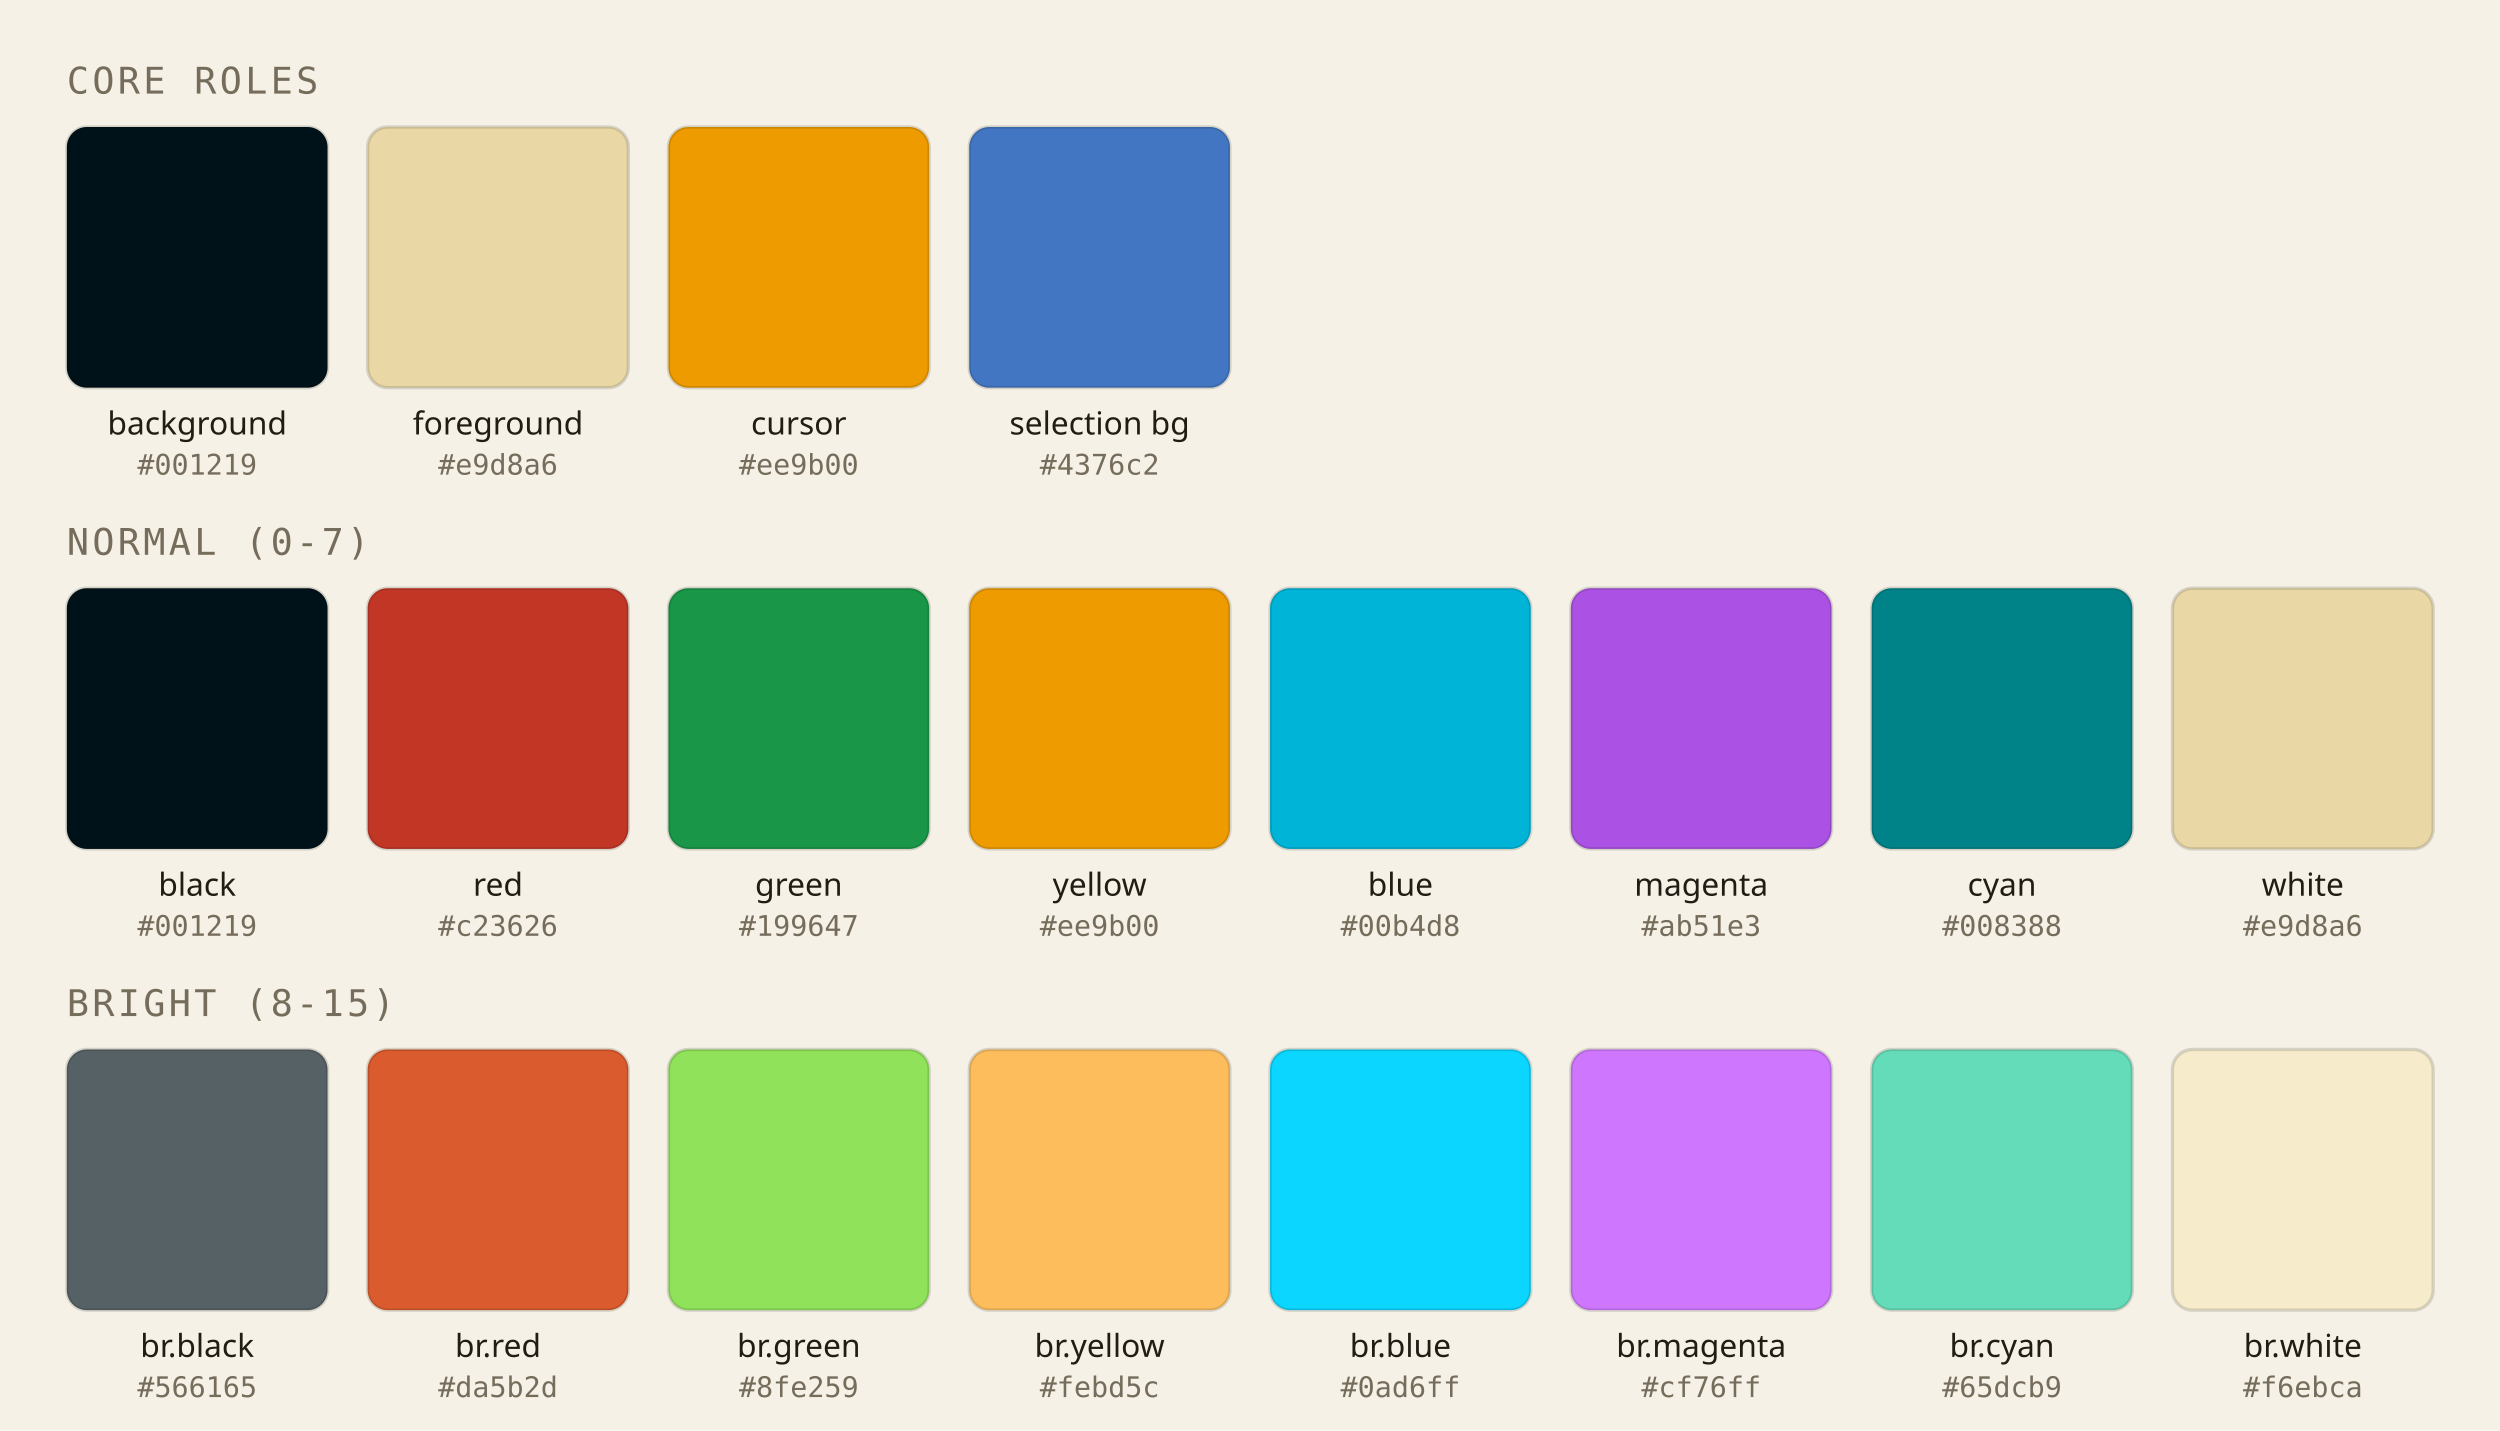
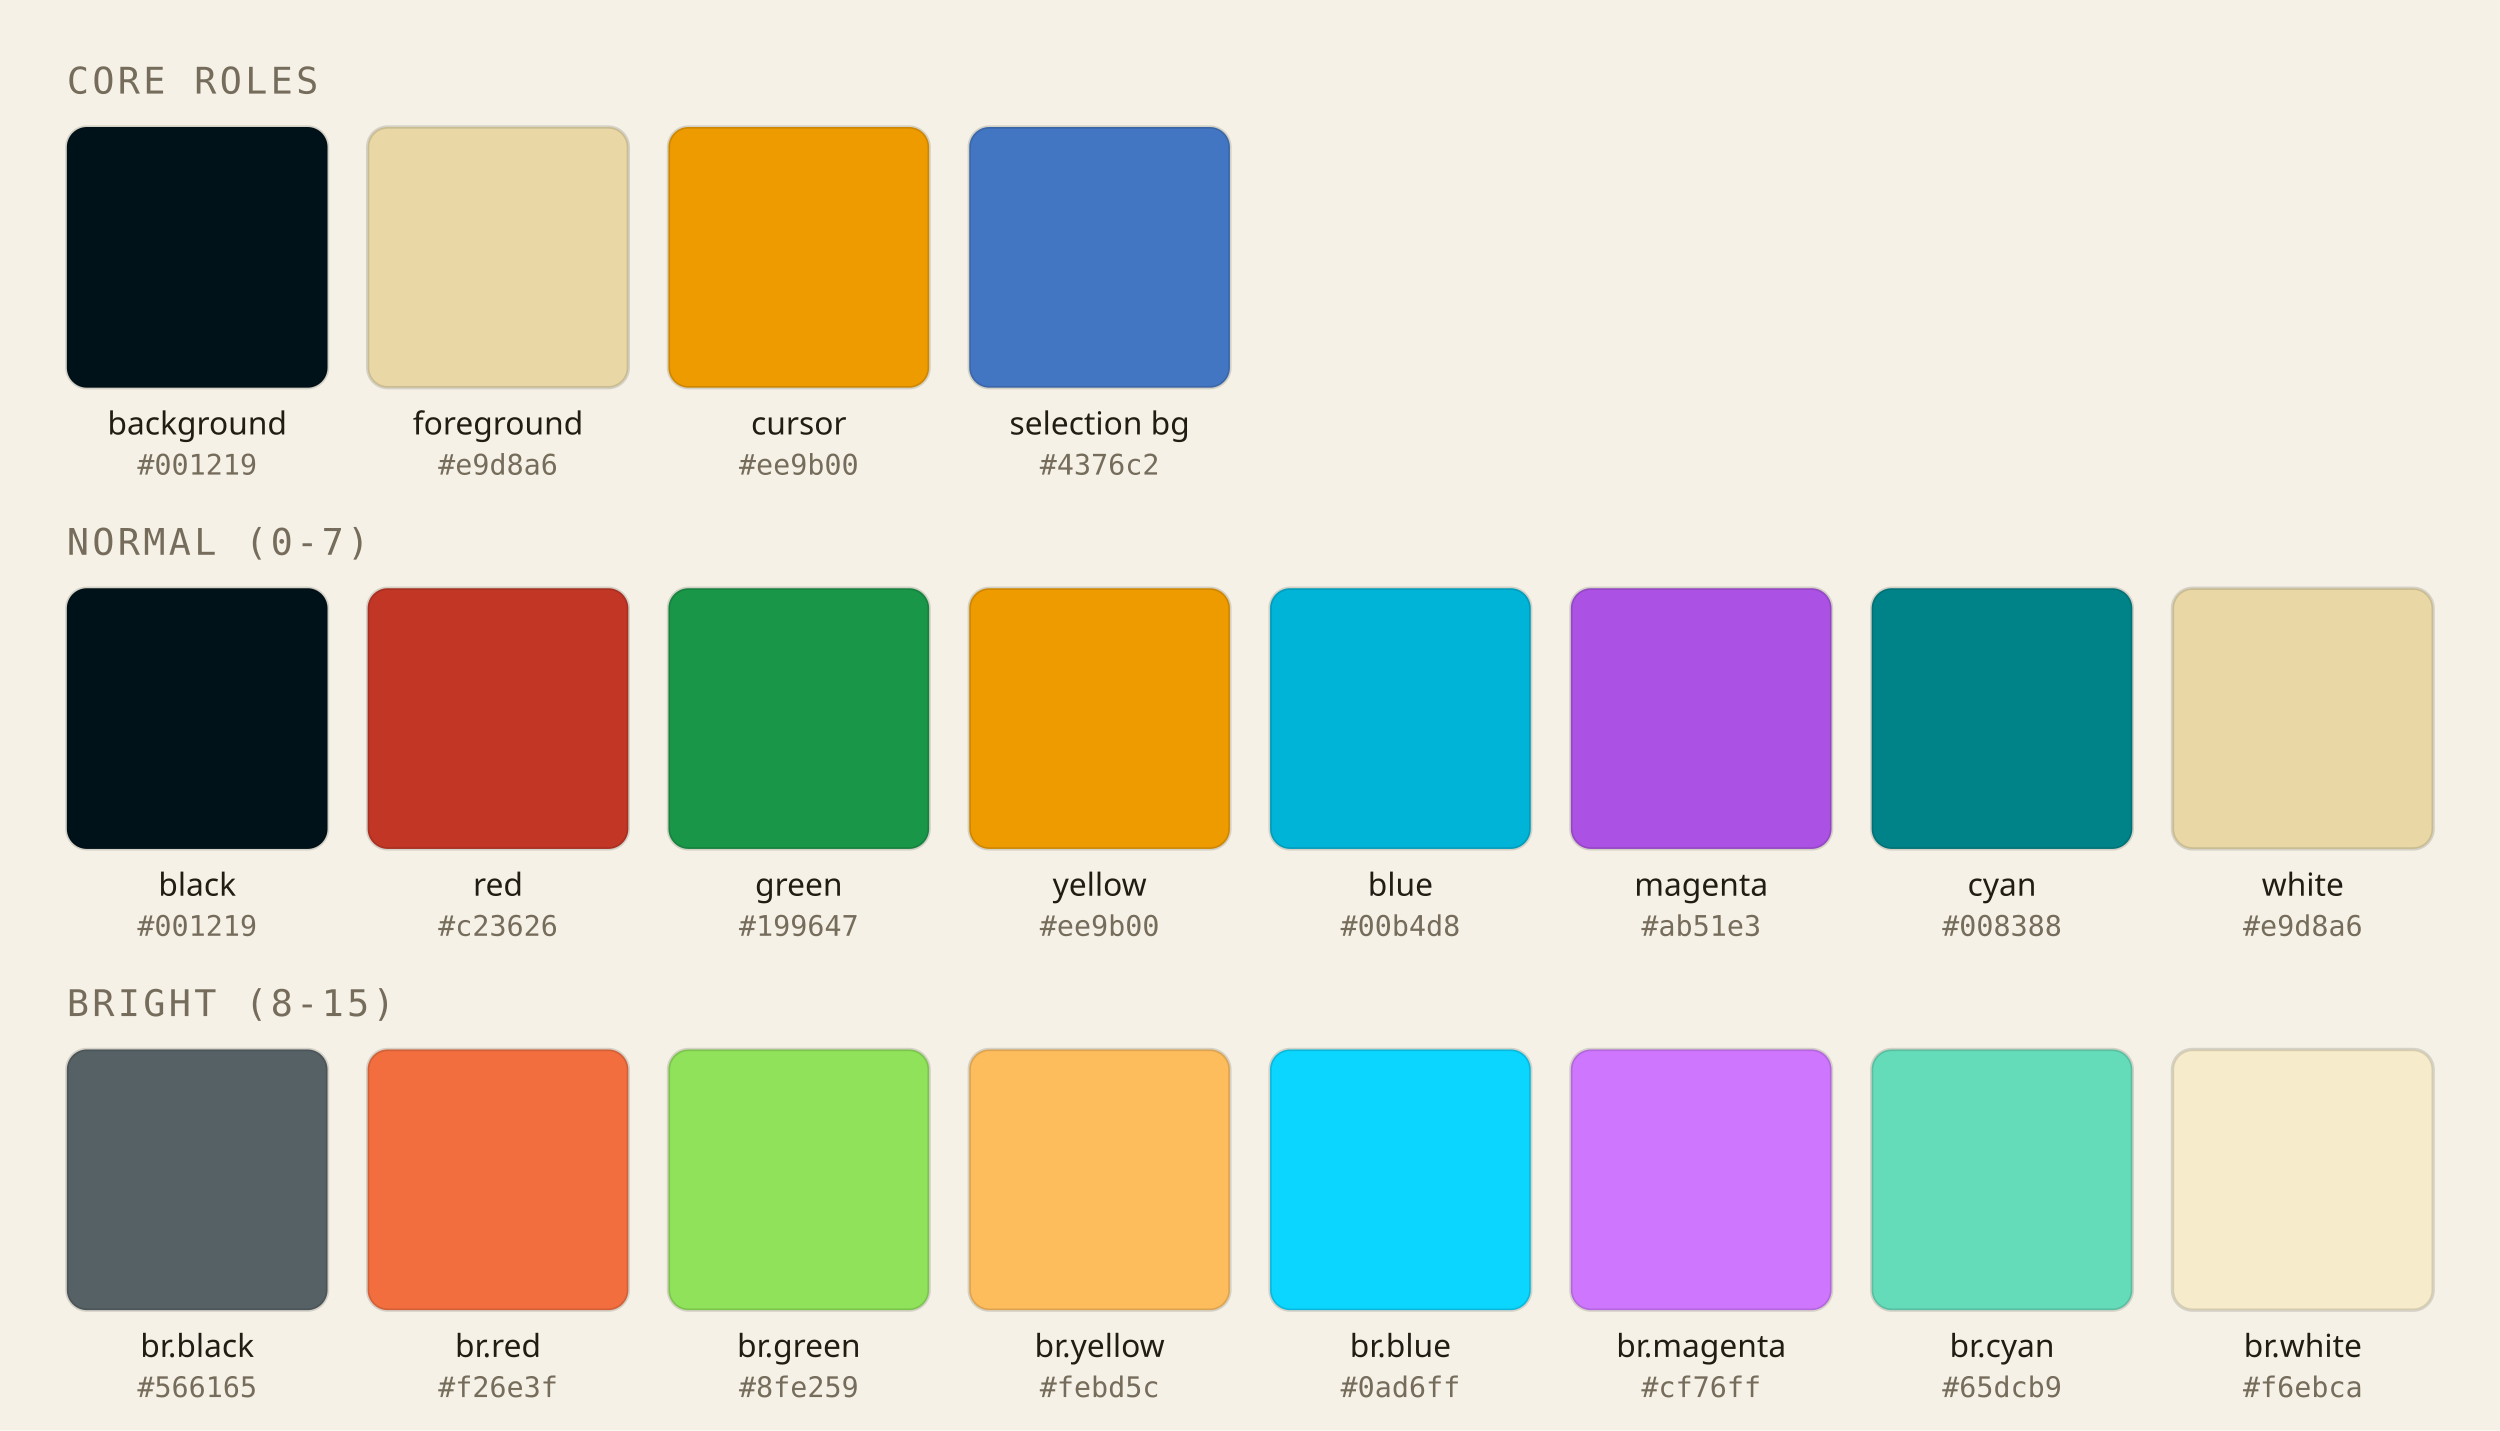
<svg xmlns="http://www.w3.org/2000/svg" width="748" height="428" viewBox="0 0 748 428">
  <rect width="748" height="428" fill="#f5f1e6" />
  <text x="20" y="28" font-family="IBM Plex Mono, monospace" font-size="11" fill="#756c5b" letter-spacing="1">CORE ROLES</text>
  <rect x="20" y="38" width="78" height="78" rx="6" fill="#001219" stroke="#00000022" />
  <text x="59.0" y="130" font-family="IBM Plex Sans, sans-serif" font-size="9.5" fill="#211d15" text-anchor="middle">background</text>
  <text x="59.0" y="142" font-family="IBM Plex Mono, monospace" font-size="8.5" fill="#756c5b" text-anchor="middle">#001219</text>
  <rect x="110" y="38" width="78" height="78" rx="6" fill="#e9d8a6" stroke="#00000022" />
  <text x="149.0" y="130" font-family="IBM Plex Sans, sans-serif" font-size="9.5" fill="#211d15" text-anchor="middle">foreground</text>
  <text x="149.0" y="142" font-family="IBM Plex Mono, monospace" font-size="8.5" fill="#756c5b" text-anchor="middle">#e9d8a6</text>
  <rect x="200" y="38" width="78" height="78" rx="6" fill="#ee9b00" stroke="#00000022" />
  <text x="239.0" y="130" font-family="IBM Plex Sans, sans-serif" font-size="9.5" fill="#211d15" text-anchor="middle">cursor</text>
  <text x="239.0" y="142" font-family="IBM Plex Mono, monospace" font-size="8.5" fill="#756c5b" text-anchor="middle">#ee9b00</text>
  <rect x="290" y="38" width="78" height="78" rx="6" fill="#4376c2" stroke="#00000022" />
  <text x="329.0" y="130" font-family="IBM Plex Sans, sans-serif" font-size="9.5" fill="#211d15" text-anchor="middle">selection bg</text>
  <text x="329.0" y="142" font-family="IBM Plex Mono, monospace" font-size="8.5" fill="#756c5b" text-anchor="middle">#4376c2</text>
  <text x="20" y="166" font-family="IBM Plex Mono, monospace" font-size="11" fill="#756c5b" letter-spacing="1">NORMAL (0-7)</text>
  <rect x="20" y="176" width="78" height="78" rx="6" fill="#001219" stroke="#00000022" />
  <text x="59.0" y="268" font-family="IBM Plex Sans, sans-serif" font-size="9.5" fill="#211d15" text-anchor="middle">black</text>
  <text x="59.0" y="280" font-family="IBM Plex Mono, monospace" font-size="8.5" fill="#756c5b" text-anchor="middle">#001219</text>
  <rect x="110" y="176" width="78" height="78" rx="6" fill="#c23626" stroke="#00000022" />
  <text x="149.0" y="268" font-family="IBM Plex Sans, sans-serif" font-size="9.5" fill="#211d15" text-anchor="middle">red</text>
  <text x="149.0" y="280" font-family="IBM Plex Mono, monospace" font-size="8.5" fill="#756c5b" text-anchor="middle">#c23626</text>
  <rect x="200" y="176" width="78" height="78" rx="6" fill="#199647" stroke="#00000022" />
  <text x="239.0" y="268" font-family="IBM Plex Sans, sans-serif" font-size="9.5" fill="#211d15" text-anchor="middle">green</text>
  <text x="239.0" y="280" font-family="IBM Plex Mono, monospace" font-size="8.5" fill="#756c5b" text-anchor="middle">#199647</text>
  <rect x="290" y="176" width="78" height="78" rx="6" fill="#ee9b00" stroke="#00000022" />
  <text x="329.0" y="268" font-family="IBM Plex Sans, sans-serif" font-size="9.5" fill="#211d15" text-anchor="middle">yellow</text>
  <text x="329.0" y="280" font-family="IBM Plex Mono, monospace" font-size="8.5" fill="#756c5b" text-anchor="middle">#ee9b00</text>
  <rect x="380" y="176" width="78" height="78" rx="6" fill="#00b4d8" stroke="#00000022" />
  <text x="419.0" y="268" font-family="IBM Plex Sans, sans-serif" font-size="9.5" fill="#211d15" text-anchor="middle">blue</text>
  <text x="419.0" y="280" font-family="IBM Plex Mono, monospace" font-size="8.5" fill="#756c5b" text-anchor="middle">#00b4d8</text>
  <rect x="470" y="176" width="78" height="78" rx="6" fill="#ab51e3" stroke="#00000022" />
  <text x="509.0" y="268" font-family="IBM Plex Sans, sans-serif" font-size="9.5" fill="#211d15" text-anchor="middle">magenta</text>
  <text x="509.0" y="280" font-family="IBM Plex Mono, monospace" font-size="8.5" fill="#756c5b" text-anchor="middle">#ab51e3</text>
  <rect x="560" y="176" width="78" height="78" rx="6" fill="#008388" stroke="#00000022" />
  <text x="599.0" y="268" font-family="IBM Plex Sans, sans-serif" font-size="9.5" fill="#211d15" text-anchor="middle">cyan</text>
  <text x="599.0" y="280" font-family="IBM Plex Mono, monospace" font-size="8.5" fill="#756c5b" text-anchor="middle">#008388</text>
  <rect x="650" y="176" width="78" height="78" rx="6" fill="#e9d8a6" stroke="#00000022" />
  <text x="689.0" y="268" font-family="IBM Plex Sans, sans-serif" font-size="9.5" fill="#211d15" text-anchor="middle">white</text>
  <text x="689.0" y="280" font-family="IBM Plex Mono, monospace" font-size="8.5" fill="#756c5b" text-anchor="middle">#e9d8a6</text>
  <text x="20" y="304" font-family="IBM Plex Mono, monospace" font-size="11" fill="#756c5b" letter-spacing="1">BRIGHT (8-15)</text>
  <rect x="20" y="314" width="78" height="78" rx="6" fill="#566165" stroke="#00000022" />
  <text x="59.0" y="406" font-family="IBM Plex Sans, sans-serif" font-size="9.5" fill="#211d15" text-anchor="middle">br.black</text>
  <text x="59.0" y="418" font-family="IBM Plex Mono, monospace" font-size="8.5" fill="#756c5b" text-anchor="middle">#566165</text>
-   <rect x="110" y="314" width="78" height="78" rx="6" fill="#da5b2d" stroke="#00000022" />
+   <rect x="110" y="314" width="78" height="78" rx="6" fill="#f26e3f" stroke="#00000022" />
  <text x="149.0" y="406" font-family="IBM Plex Sans, sans-serif" font-size="9.5" fill="#211d15" text-anchor="middle">br.red</text>
-   <text x="149.0" y="418" font-family="IBM Plex Mono, monospace" font-size="8.5" fill="#756c5b" text-anchor="middle">#da5b2d</text>
+   <text x="149.0" y="418" font-family="IBM Plex Mono, monospace" font-size="8.5" fill="#756c5b" text-anchor="middle">#f26e3f</text>
  <rect x="200" y="314" width="78" height="78" rx="6" fill="#8fe259" stroke="#00000022" />
  <text x="239.0" y="406" font-family="IBM Plex Sans, sans-serif" font-size="9.5" fill="#211d15" text-anchor="middle">br.green</text>
  <text x="239.0" y="418" font-family="IBM Plex Mono, monospace" font-size="8.5" fill="#756c5b" text-anchor="middle">#8fe259</text>
  <rect x="290" y="314" width="78" height="78" rx="6" fill="#febd5c" stroke="#00000022" />
  <text x="329.0" y="406" font-family="IBM Plex Sans, sans-serif" font-size="9.5" fill="#211d15" text-anchor="middle">br.yellow</text>
  <text x="329.0" y="418" font-family="IBM Plex Mono, monospace" font-size="8.5" fill="#756c5b" text-anchor="middle">#febd5c</text>
  <rect x="380" y="314" width="78" height="78" rx="6" fill="#0ad6ff" stroke="#00000022" />
  <text x="419.0" y="406" font-family="IBM Plex Sans, sans-serif" font-size="9.5" fill="#211d15" text-anchor="middle">br.blue</text>
  <text x="419.0" y="418" font-family="IBM Plex Mono, monospace" font-size="8.5" fill="#756c5b" text-anchor="middle">#0ad6ff</text>
  <rect x="470" y="314" width="78" height="78" rx="6" fill="#cf76ff" stroke="#00000022" />
  <text x="509.0" y="406" font-family="IBM Plex Sans, sans-serif" font-size="9.5" fill="#211d15" text-anchor="middle">br.magenta</text>
  <text x="509.0" y="418" font-family="IBM Plex Mono, monospace" font-size="8.5" fill="#756c5b" text-anchor="middle">#cf76ff</text>
  <rect x="560" y="314" width="78" height="78" rx="6" fill="#65dcb9" stroke="#00000022" />
  <text x="599.0" y="406" font-family="IBM Plex Sans, sans-serif" font-size="9.5" fill="#211d15" text-anchor="middle">br.cyan</text>
  <text x="599.0" y="418" font-family="IBM Plex Mono, monospace" font-size="8.5" fill="#756c5b" text-anchor="middle">#65dcb9</text>
  <rect x="650" y="314" width="78" height="78" rx="6" fill="#f6ebca" stroke="#00000022" />
  <text x="689.0" y="406" font-family="IBM Plex Sans, sans-serif" font-size="9.5" fill="#211d15" text-anchor="middle">br.white</text>
  <text x="689.0" y="418" font-family="IBM Plex Mono, monospace" font-size="8.5" fill="#756c5b" text-anchor="middle">#f6ebca</text>
</svg>
